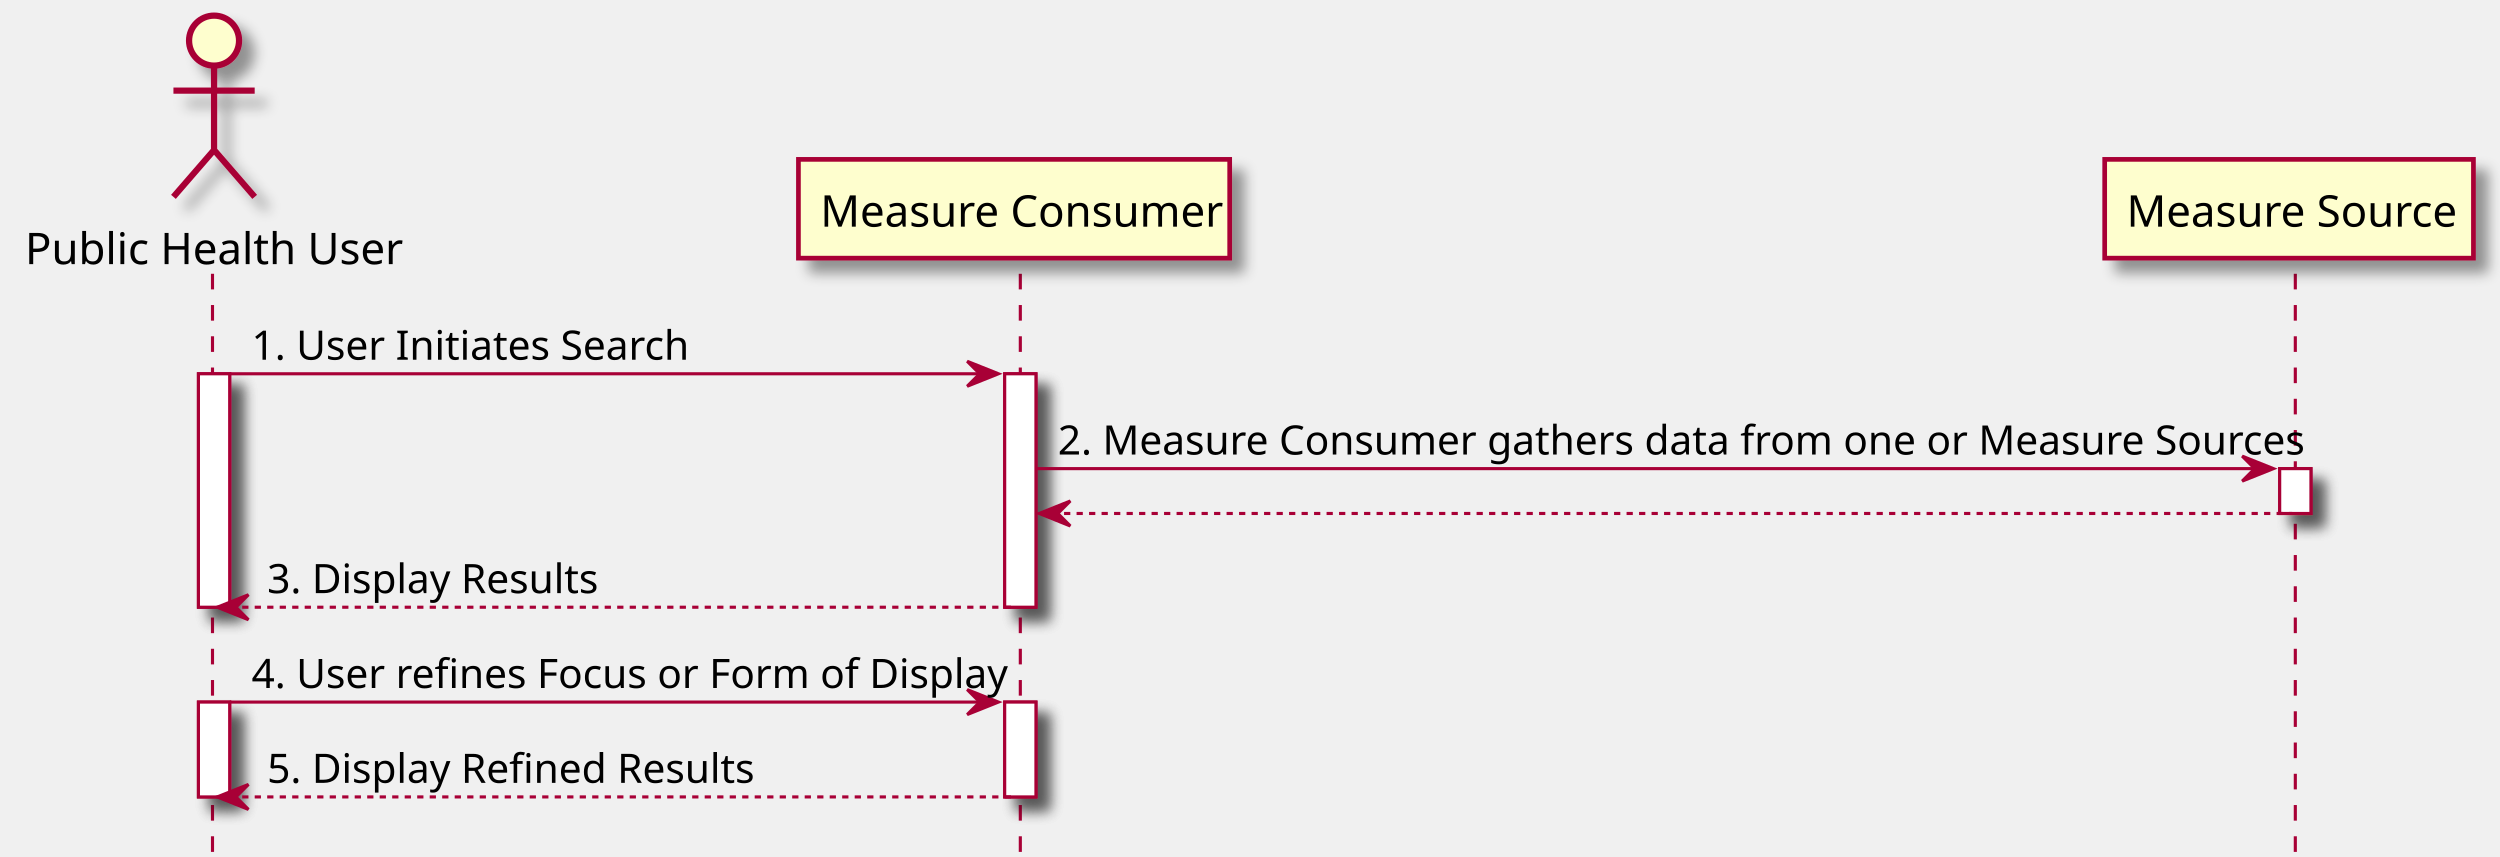
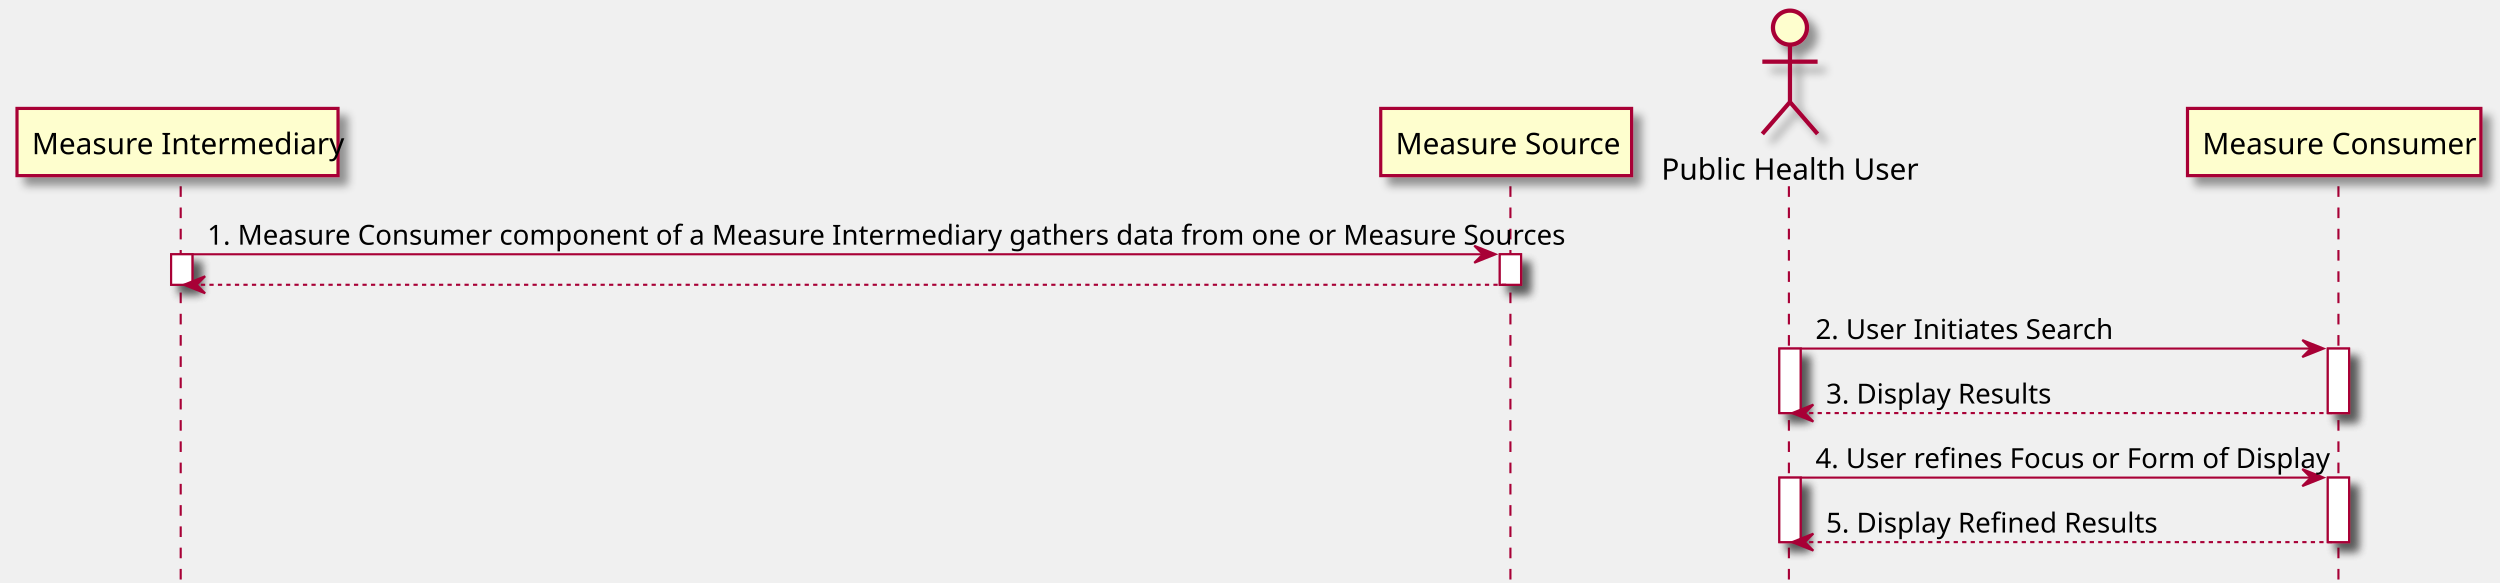
- <svg xmlns="http://www.w3.org/2000/svg" contentScriptType="application/ecmascript" contentStyleType="text/css" height="274px" preserveAspectRatio="none" style="width:800px;height:274px;" version="1.1" viewBox="0 0 800 274" width="800px" zoomAndPan="magnify">
+ <svg xmlns="http://www.w3.org/2000/svg" contentScriptType="application/ecmascript" contentStyleType="text/css" height="274px" preserveAspectRatio="none" style="width:1176px;height:274px;" version="1.1" viewBox="0 0 1176 274" width="1176px" zoomAndPan="magnify">
  <defs>
-     <filter height="300%" id="fmmk3tf" width="300%" x="-1" y="-1">
+     <filter height="300%" id="fojlcs7" width="300%" x="-1" y="-1">
      <feGaussianBlur result="blurOut" stdDeviation="2.0" />
      <feColorMatrix in="blurOut" result="blurOut2" type="matrix" values="0 0 0 0 0 0 0 0 0 0 0 0 0 0 0 0 0 0 .4 0" />
      <feOffset dx="4.0" dy="4.0" in="blurOut2" result="blurOut3" />
      <feBlend in="SourceGraphic" in2="blurOut3" mode="normal" />
    </filter>
  </defs>
  <g>
-     <rect fill="#FFFFFF" filter="url(#fmmk3tf)" height="74.703" style="stroke: #A80036; stroke-width: 1.0;" width="10" x="63.5" y="119.609" />
-     <rect fill="#FFFFFF" filter="url(#fmmk3tf)" height="30.352" style="stroke: #A80036; stroke-width: 1.0;" width="10" x="63.5" y="224.664" />
-     <rect fill="#FFFFFF" filter="url(#fmmk3tf)" height="74.703" style="stroke: #A80036; stroke-width: 1.0;" width="10" x="321.5" y="119.609" />
-     <rect fill="#FFFFFF" filter="url(#fmmk3tf)" height="30.352" style="stroke: #A80036; stroke-width: 1.0;" width="10" x="321.5" y="224.664" />
-     <rect fill="#FFFFFF" filter="url(#fmmk3tf)" height="14.352" style="stroke: #A80036; stroke-width: 1.0;" width="10" x="729.5" y="149.961" />
-     <line style="stroke: #A80036; stroke-width: 1.0; stroke-dasharray: 5.0,5.0;" x1="68" x2="68" y1="87.609" y2="273.367" />
-     <line style="stroke: #A80036; stroke-width: 1.0; stroke-dasharray: 5.0,5.0;" x1="326.5" x2="326.5" y1="87.609" y2="273.367" />
-     <line style="stroke: #A80036; stroke-width: 1.0; stroke-dasharray: 5.0,5.0;" x1="734.5" x2="734.5" y1="87.609" y2="273.367" />
-     <text fill="#000000" font-family="sans-serif" font-size="14" lengthAdjust="spacingAndGlyphs" textLength="115" x="8" y="84.533">Public Health User</text>
-     <ellipse cx="68.5" cy="13" fill="#FEFECE" filter="url(#fmmk3tf)" rx="8" ry="8" style="stroke: #A80036; stroke-width: 2.0;" />
-     <path d="M68.5,21 L68.5,48 M55.5,29 L81.5,29 M68.5,48 L55.5,63 M68.5,48 L81.5,63 " fill="#FEFECE" filter="url(#fmmk3tf)" style="stroke: #A80036; stroke-width: 2.0;" />
-     <rect fill="#FEFECE" filter="url(#fmmk3tf)" height="31.609" style="stroke: #A80036; stroke-width: 1.5;" width="138" x="255.5" y="51" />
-     <text fill="#000000" font-family="sans-serif" font-size="14" lengthAdjust="spacingAndGlyphs" textLength="124" x="262.5" y="72.533">Measure Consumer</text>
-     <rect fill="#FEFECE" filter="url(#fmmk3tf)" height="31.609" style="stroke: #A80036; stroke-width: 1.5;" width="118" x="673.5" y="51" />
-     <text fill="#000000" font-family="sans-serif" font-size="14" lengthAdjust="spacingAndGlyphs" textLength="104" x="680.5" y="72.533">Measure Source</text>
-     <rect fill="#FFFFFF" filter="url(#fmmk3tf)" height="74.703" style="stroke: #A80036; stroke-width: 1.0;" width="10" x="63.5" y="119.609" />
-     <rect fill="#FFFFFF" filter="url(#fmmk3tf)" height="30.352" style="stroke: #A80036; stroke-width: 1.0;" width="10" x="63.5" y="224.664" />
-     <rect fill="#FFFFFF" filter="url(#fmmk3tf)" height="74.703" style="stroke: #A80036; stroke-width: 1.0;" width="10" x="321.5" y="119.609" />
-     <rect fill="#FFFFFF" filter="url(#fmmk3tf)" height="30.352" style="stroke: #A80036; stroke-width: 1.0;" width="10" x="321.5" y="224.664" />
-     <rect fill="#FFFFFF" filter="url(#fmmk3tf)" height="14.352" style="stroke: #A80036; stroke-width: 1.0;" width="10" x="729.5" y="149.961" />
-     <polygon fill="#A80036" points="309.5,115.609,319.5,119.609,309.5,123.609,313.5,119.609" style="stroke: #A80036; stroke-width: 1.0;" />
-     <line style="stroke: #A80036; stroke-width: 1.0;" x1="73.5" x2="315.5" y1="119.609" y2="119.609" />
-     <text fill="#000000" font-family="sans-serif" font-size="13" lengthAdjust="spacingAndGlyphs" textLength="136" x="80.5" y="115.105">1. User Initiates Search</text>
-     <polygon fill="#A80036" points="717.5,145.961,727.5,149.961,717.5,153.961,721.5,149.961" style="stroke: #A80036; stroke-width: 1.0;" />
-     <line style="stroke: #A80036; stroke-width: 1.0;" x1="331.5" x2="723.5" y1="149.961" y2="149.961" />
-     <text fill="#000000" font-family="sans-serif" font-size="13" lengthAdjust="spacingAndGlyphs" textLength="379" x="338.5" y="145.456">2. Measure Consumer gathers data from one or Measure Sources</text>
-     <polygon fill="#A80036" points="342.5,160.312,332.5,164.312,342.5,168.312,338.5,164.312" style="stroke: #A80036; stroke-width: 1.0;" />
-     <line style="stroke: #A80036; stroke-width: 1.0; stroke-dasharray: 2.0,2.0;" x1="336.5" x2="733.5" y1="164.312" y2="164.312" />
-     <polygon fill="#A80036" points="79.5,190.312,69.5,194.312,79.5,198.312,75.5,194.312" style="stroke: #A80036; stroke-width: 1.0;" />
-     <line style="stroke: #A80036; stroke-width: 1.0; stroke-dasharray: 2.0,2.0;" x1="73.5" x2="325.5" y1="194.312" y2="194.312" />
-     <text fill="#000000" font-family="sans-serif" font-size="13" lengthAdjust="spacingAndGlyphs" textLength="106" x="85.5" y="189.808">3. Display Results</text>
-     <polygon fill="#A80036" points="309.5,220.664,319.5,224.664,309.5,228.664,313.5,224.664" style="stroke: #A80036; stroke-width: 1.0;" />
-     <line style="stroke: #A80036; stroke-width: 1.0;" x1="73.5" x2="315.5" y1="224.664" y2="224.664" />
-     <text fill="#000000" font-family="sans-serif" font-size="13" lengthAdjust="spacingAndGlyphs" textLength="234" x="80.5" y="220.159">4. User refines Focus or Form of Display</text>
-     <polygon fill="#A80036" points="79.5,251.016,69.5,255.016,79.5,259.016,75.5,255.016" style="stroke: #A80036; stroke-width: 1.0;" />
-     <line style="stroke: #A80036; stroke-width: 1.0; stroke-dasharray: 2.0,2.0;" x1="73.5" x2="325.5" y1="255.016" y2="255.016" />
-     <text fill="#000000" font-family="sans-serif" font-size="13" lengthAdjust="spacingAndGlyphs" textLength="153" x="85.5" y="250.511">5. Display Refined Results</text>
+     <rect fill="#FFFFFF" filter="url(#fojlcs7)" height="14.352" style="stroke: #A80036; stroke-width: 1.0;" width="10" x="80.5" y="119.609" />
+     <rect fill="#FFFFFF" filter="url(#fojlcs7)" height="14.352" style="stroke: #A80036; stroke-width: 1.0;" width="10" x="705.5" y="119.609" />
+     <rect fill="#FFFFFF" filter="url(#fojlcs7)" height="30.352" style="stroke: #A80036; stroke-width: 1.0;" width="10" x="837" y="163.961" />
+     <rect fill="#FFFFFF" filter="url(#fojlcs7)" height="30.352" style="stroke: #A80036; stroke-width: 1.0;" width="10" x="837" y="224.664" />
+     <rect fill="#FFFFFF" filter="url(#fojlcs7)" height="30.352" style="stroke: #A80036; stroke-width: 1.0;" width="10" x="1095" y="163.961" />
+     <rect fill="#FFFFFF" filter="url(#fojlcs7)" height="30.352" style="stroke: #A80036; stroke-width: 1.0;" width="10" x="1095" y="224.664" />
+     <line style="stroke: #A80036; stroke-width: 1.0; stroke-dasharray: 5.0,5.0;" x1="85" x2="85" y1="87.609" y2="273.367" />
+     <line style="stroke: #A80036; stroke-width: 1.0; stroke-dasharray: 5.0,5.0;" x1="710.5" x2="710.5" y1="87.609" y2="273.367" />
+     <line style="stroke: #A80036; stroke-width: 1.0; stroke-dasharray: 5.0,5.0;" x1="841.5" x2="841.5" y1="87.609" y2="273.367" />
+     <line style="stroke: #A80036; stroke-width: 1.0; stroke-dasharray: 5.0,5.0;" x1="1100" x2="1100" y1="87.609" y2="273.367" />
+     <rect fill="#FEFECE" filter="url(#fojlcs7)" height="31.609" style="stroke: #A80036; stroke-width: 1.5;" width="151" x="8" y="51" />
+     <text fill="#000000" font-family="sans-serif" font-size="14" lengthAdjust="spacingAndGlyphs" textLength="137" x="15" y="72.533">Measure Intermediary</text>
+     <rect fill="#FEFECE" filter="url(#fojlcs7)" height="31.609" style="stroke: #A80036; stroke-width: 1.5;" width="118" x="649.5" y="51" />
+     <text fill="#000000" font-family="sans-serif" font-size="14" lengthAdjust="spacingAndGlyphs" textLength="104" x="656.5" y="72.533">Measure Source</text>
+     <text fill="#000000" font-family="sans-serif" font-size="14" lengthAdjust="spacingAndGlyphs" textLength="115" x="781.5" y="84.533">Public Health User</text>
+     <ellipse cx="842" cy="13" fill="#FEFECE" filter="url(#fojlcs7)" rx="8" ry="8" style="stroke: #A80036; stroke-width: 2.0;" />
+     <path d="M842,21 L842,48 M829,29 L855,29 M842,48 L829,63 M842,48 L855,63 " fill="#FEFECE" filter="url(#fojlcs7)" style="stroke: #A80036; stroke-width: 2.0;" />
+     <rect fill="#FEFECE" filter="url(#fojlcs7)" height="31.609" style="stroke: #A80036; stroke-width: 1.5;" width="138" x="1029" y="51" />
+     <text fill="#000000" font-family="sans-serif" font-size="14" lengthAdjust="spacingAndGlyphs" textLength="124" x="1036" y="72.533">Measure Consumer</text>
+     <rect fill="#FFFFFF" filter="url(#fojlcs7)" height="14.352" style="stroke: #A80036; stroke-width: 1.0;" width="10" x="80.5" y="119.609" />
+     <rect fill="#FFFFFF" filter="url(#fojlcs7)" height="14.352" style="stroke: #A80036; stroke-width: 1.0;" width="10" x="705.5" y="119.609" />
+     <rect fill="#FFFFFF" filter="url(#fojlcs7)" height="30.352" style="stroke: #A80036; stroke-width: 1.0;" width="10" x="837" y="163.961" />
+     <rect fill="#FFFFFF" filter="url(#fojlcs7)" height="30.352" style="stroke: #A80036; stroke-width: 1.0;" width="10" x="837" y="224.664" />
+     <rect fill="#FFFFFF" filter="url(#fojlcs7)" height="30.352" style="stroke: #A80036; stroke-width: 1.0;" width="10" x="1095" y="163.961" />
+     <rect fill="#FFFFFF" filter="url(#fojlcs7)" height="30.352" style="stroke: #A80036; stroke-width: 1.0;" width="10" x="1095" y="224.664" />
+     <polygon fill="#A80036" points="693.5,115.609,703.5,119.609,693.5,123.609,697.5,119.609" style="stroke: #A80036; stroke-width: 1.0;" />
+     <line style="stroke: #A80036; stroke-width: 1.0;" x1="90.5" x2="699.5" y1="119.609" y2="119.609" />
+     <text fill="#000000" font-family="sans-serif" font-size="13" lengthAdjust="spacingAndGlyphs" textLength="601" x="97.5" y="115.105">1. Measure Consumer component of a Measure Intermediary gathers data from one or Measure Sources</text>
+     <polygon fill="#A80036" points="96.5,129.961,86.5,133.961,96.5,137.961,92.5,133.961" style="stroke: #A80036; stroke-width: 1.0;" />
+     <line style="stroke: #A80036; stroke-width: 1.0; stroke-dasharray: 2.0,2.0;" x1="90.5" x2="709.5" y1="133.961" y2="133.961" />
+     <polygon fill="#A80036" points="1083,159.961,1093,163.961,1083,167.961,1087,163.961" style="stroke: #A80036; stroke-width: 1.0;" />
+     <line style="stroke: #A80036; stroke-width: 1.0;" x1="847" x2="1089" y1="163.961" y2="163.961" />
+     <text fill="#000000" font-family="sans-serif" font-size="13" lengthAdjust="spacingAndGlyphs" textLength="136" x="854" y="159.456">2. User Initiates Search</text>
+     <polygon fill="#A80036" points="853,190.312,843,194.312,853,198.312,849,194.312" style="stroke: #A80036; stroke-width: 1.0;" />
+     <line style="stroke: #A80036; stroke-width: 1.0; stroke-dasharray: 2.0,2.0;" x1="847" x2="1099" y1="194.312" y2="194.312" />
+     <text fill="#000000" font-family="sans-serif" font-size="13" lengthAdjust="spacingAndGlyphs" textLength="106" x="859" y="189.808">3. Display Results</text>
+     <polygon fill="#A80036" points="1083,220.664,1093,224.664,1083,228.664,1087,224.664" style="stroke: #A80036; stroke-width: 1.0;" />
+     <line style="stroke: #A80036; stroke-width: 1.0;" x1="847" x2="1089" y1="224.664" y2="224.664" />
+     <text fill="#000000" font-family="sans-serif" font-size="13" lengthAdjust="spacingAndGlyphs" textLength="234" x="854" y="220.159">4. User refines Focus or Form of Display</text>
+     <polygon fill="#A80036" points="853,251.016,843,255.016,853,259.016,849,255.016" style="stroke: #A80036; stroke-width: 1.0;" />
+     <line style="stroke: #A80036; stroke-width: 1.0; stroke-dasharray: 2.0,2.0;" x1="847" x2="1099" y1="255.016" y2="255.016" />
+     <text fill="#000000" font-family="sans-serif" font-size="13" lengthAdjust="spacingAndGlyphs" textLength="153" x="859" y="250.511">5. Display Refined Results</text>
  </g>
</svg>
